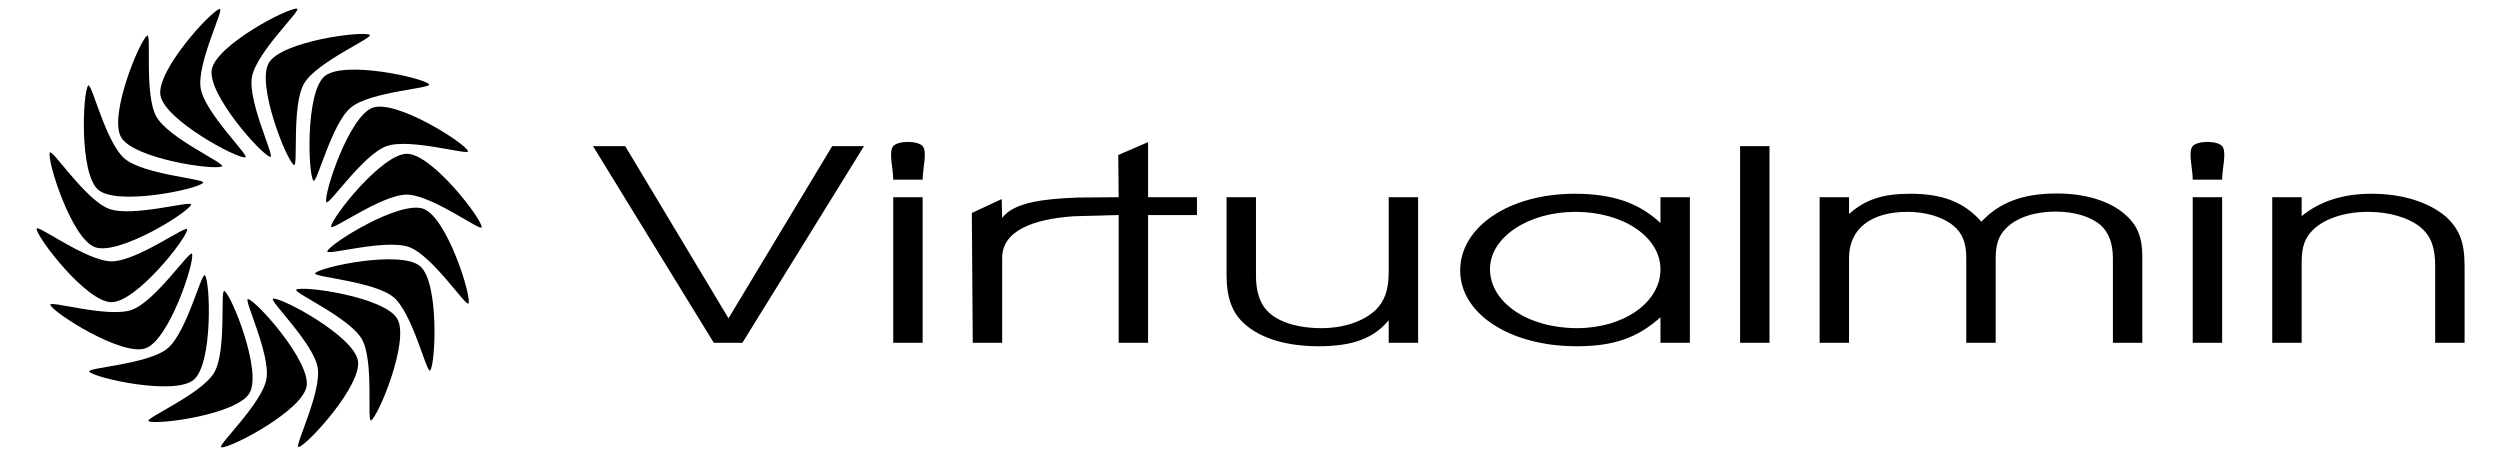
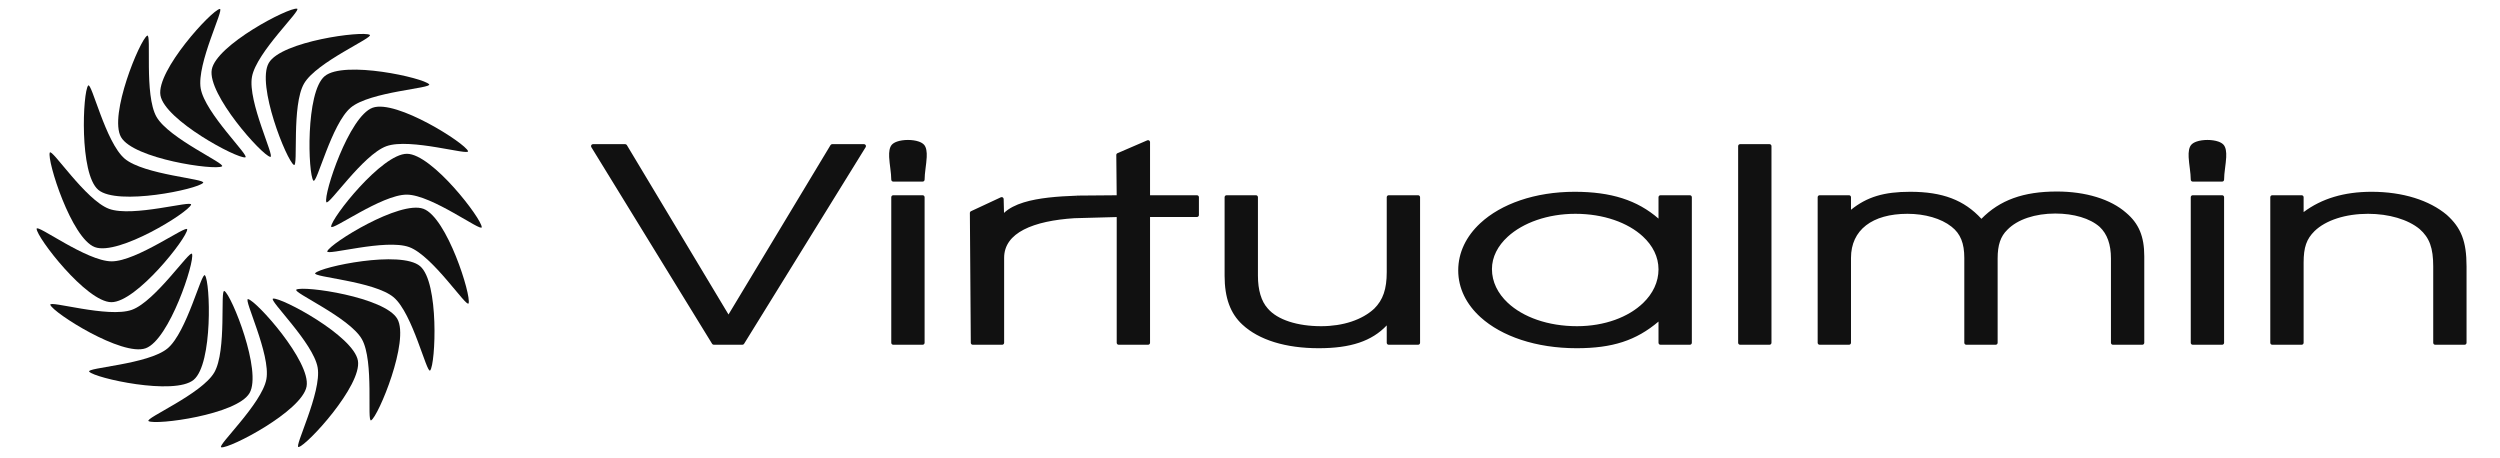
<svg xmlns="http://www.w3.org/2000/svg" width="100%" height="100%" viewBox="0 0 333 61" version="1.1" xml:space="preserve" style="fill-rule:evenodd;clip-rule:evenodd;stroke-linejoin:round;stroke-miterlimit:2;">
  <g id="g3388">
    <g id="g1146">
      <g>
-         <path id="path52016" d="M14.837,40.251c-3.341,-0.014 -9.964,-8.659 -9.959,-9.777c0.003,-0.695 6.646,4.323 9.983,4.337c3.349,0.014 10.079,-4.95 10.076,-4.254c-0.005,1.118 -6.754,9.708 -10.1,9.694Z" style="fill-rule:nonzero;" />
-         <path id="path52014" d="M54.208,20.485c3.341,0.014 9.964,8.659 9.959,9.777c-0.003,0.695 -6.646,-4.323 -9.983,-4.337c-3.349,-0.014 -10.079,4.95 -10.076,4.254c0.005,-1.118 6.754,-9.708 10.1,-9.694Z" style="fill-rule:nonzero;" />
-         <path id="path52018" d="M49.64,14.348c3.145,-1.129 12.325,4.729 12.703,5.781c0.235,0.655 -7.723,-1.789 -10.864,-0.66c-3.152,1.132 -7.779,8.098 -8.014,7.443c-0.378,-1.052 3.027,-11.433 6.175,-12.564Z" style="fill-rule:nonzero;" />
-         <path id="path52020" d="M19.405,46.388c-3.144,1.129 -12.325,-4.729 -12.703,-5.781c-0.235,-0.654 7.723,1.789 10.864,0.66c3.152,-1.132 7.779,-8.098 8.014,-7.443c0.378,1.052 -3.027,11.433 -6.175,12.564Z" style="fill-rule:nonzero;" />
-         <path id="path52022" d="M43.25,10.144c2.568,-2.137 13.198,0.228 13.913,1.088c0.445,0.534 -7.869,0.96 -10.435,3.095c-2.574,2.142 -4.539,10.27 -4.984,9.735c-0.715,-0.859 -1.066,-11.778 1.506,-13.918Z" style="fill-rule:nonzero;" />
-         <path id="path52024" d="M25.796,50.592c-2.569,2.137 -13.199,-0.228 -13.914,-1.088c-0.445,-0.534 7.869,-0.96 10.435,-3.095c2.574,-2.142 4.539,-10.27 4.984,-9.735c0.715,0.86 1.066,11.778 -1.505,13.918Z" style="fill-rule:nonzero;" />
-         <path id="path52026" d="M35.806,8.379c1.683,-2.887 12.481,-4.3 13.447,-3.737c0.6,0.35 -7.066,3.594 -8.747,6.477c-1.687,2.894 -0.754,11.204 -1.355,10.853c-0.965,-0.563 -5.03,-10.703 -3.345,-13.593Z" style="fill-rule:nonzero;" />
-         <path id="path52028" d="M33.239,52.357c-1.683,2.887 -12.481,4.3 -13.447,3.737c-0.6,-0.35 7.067,-3.594 8.747,-6.477c1.687,-2.894 0.754,-11.204 1.355,-10.853c0.965,0.563 5.03,10.703 3.345,13.593Z" style="fill-rule:nonzero;" />
-         <path id="path52030" d="M28.208,9.266c0.594,-3.288 10.257,-8.31 11.358,-8.111c0.684,0.124 -5.411,5.795 -6.004,9.079c-0.596,3.296 3.123,10.785 2.439,10.662c-1.1,-0.199 -8.388,-8.338 -7.793,-11.63Z" style="fill-rule:nonzero;" />
-         <path id="path52032" d="M40.837,51.47c-0.594,3.288 -10.257,8.31 -11.358,8.111c-0.684,-0.124 5.411,-5.794 6.005,-9.079c0.595,-3.296 -3.124,-10.785 -2.44,-10.661c1.1,0.198 8.388,8.337 7.793,11.629Z" style="fill-rule:nonzero;" />
-         <path id="path52034" d="M21.371,12.698c-0.566,-3.293 6.797,-11.316 7.899,-11.506c0.685,-0.117 -3.103,7.296 -2.537,10.585c0.568,3.3 6.625,9.066 5.939,9.184c-1.102,0.189 -10.733,-4.966 -11.301,-8.263Z" style="fill-rule:nonzero;" />
-         <path id="path52036" d="M47.674,48.038c0.566,3.292 -6.797,11.316 -7.899,11.506c-0.685,0.117 3.103,-7.296 2.537,-10.585c-0.568,-3.3 -6.625,-9.066 -5.939,-9.184c1.102,-0.19 10.733,4.966 11.301,8.263Z" style="fill-rule:nonzero;" />
-         <path id="path52038" d="M16.121,18.262c-1.658,-2.901 2.516,-12.959 3.487,-13.514c0.604,-0.345 -0.42,7.917 1.236,10.814c1.663,2.907 9.326,6.254 8.722,6.6c-0.97,0.554 -11.784,-0.996 -13.445,-3.9Z" style="fill-rule:nonzero;" />
-         <path id="path52040" d="M52.924,42.474c1.659,2.901 -2.516,12.959 -3.487,13.514c-0.604,0.345 0.42,-7.917 -1.236,-10.814c-1.663,-2.907 -9.326,-6.254 -8.722,-6.6c0.97,-0.554 11.784,0.996 13.445,3.9Z" style="fill-rule:nonzero;" />
-         <path id="path52042" d="M13.09,25.285c-2.55,-2.158 -2.067,-13.037 -1.345,-13.891c0.449,-0.53 2.313,7.583 4.86,9.739c2.557,2.163 10.903,2.687 10.453,3.219c-0.722,0.853 -11.414,3.094 -13.968,0.933Z" style="fill-rule:nonzero;" />
-         <path id="path52044" d="M55.955,35.451c2.55,2.158 2.067,13.037 1.345,13.891c-0.449,0.53 -2.313,-7.583 -4.86,-9.739c-2.557,-2.163 -10.903,-2.688 -10.453,-3.219c0.722,-0.853 11.414,-3.095 13.968,-0.933Z" style="fill-rule:nonzero;" />
-         <path id="path52046" d="M12.644,32.922c-3.134,-1.155 -6.402,-11.544 -6.014,-12.593c0.24,-0.652 4.766,6.335 7.897,7.489c3.143,1.159 11.164,-1.203 10.924,-0.551c-0.387,1.049 -9.668,6.812 -12.807,5.655Z" style="fill-rule:nonzero;" />
-         <path id="path52048" d="M56.401,27.814c3.134,1.155 6.402,11.544 6.014,12.593c-0.24,0.652 -4.766,-6.335 -7.897,-7.489c-3.143,-1.159 -11.164,1.203 -10.924,0.55c0.387,-1.048 9.668,-6.812 12.807,-5.654Z" style="fill-rule:nonzero;" />
+         <path id="path52016" d="M14.837,40.251c-3.341,-0.014 -9.964,-8.659 -9.959,-9.777c0.003,-0.695 6.646,4.323 9.983,4.337c3.349,0.014 10.079,-4.95 10.076,-4.254c-0.005,1.118 -6.754,9.708 -10.1,9.694Z" style="fill:#111;fill-rule:nonzero;" />
+         <path id="path52014" d="M54.208,20.485c3.341,0.014 9.964,8.659 9.959,9.777c-0.003,0.695 -6.646,-4.323 -9.983,-4.337c-3.349,-0.014 -10.079,4.95 -10.076,4.254c0.005,-1.118 6.754,-9.708 10.1,-9.694Z" style="fill:#111;fill-rule:nonzero;" />
+         <path id="path52018" d="M49.64,14.348c3.145,-1.129 12.325,4.729 12.703,5.781c0.235,0.655 -7.723,-1.789 -10.864,-0.66c-3.152,1.132 -7.779,8.098 -8.014,7.443c-0.378,-1.052 3.027,-11.433 6.175,-12.564Z" style="fill:#111;fill-rule:nonzero;" />
+         <path id="path52020" d="M19.405,46.388c-3.144,1.129 -12.325,-4.729 -12.703,-5.781c-0.235,-0.654 7.723,1.789 10.864,0.66c3.152,-1.132 7.779,-8.098 8.014,-7.443c0.378,1.052 -3.027,11.433 -6.175,12.564Z" style="fill:#111;fill-rule:nonzero;" />
+         <path id="path52022" d="M43.25,10.144c2.568,-2.137 13.198,0.228 13.913,1.088c0.445,0.534 -7.869,0.96 -10.435,3.095c-2.574,2.142 -4.539,10.27 -4.984,9.735c-0.715,-0.859 -1.066,-11.778 1.506,-13.918Z" style="fill:#111;fill-rule:nonzero;" />
+         <path id="path52024" d="M25.796,50.592c-2.569,2.137 -13.199,-0.228 -13.914,-1.088c-0.445,-0.534 7.869,-0.96 10.435,-3.095c2.574,-2.142 4.539,-10.27 4.984,-9.735c0.715,0.86 1.066,11.778 -1.505,13.918Z" style="fill:#111;fill-rule:nonzero;" />
+         <path id="path52026" d="M35.806,8.379c1.683,-2.887 12.481,-4.3 13.447,-3.737c0.6,0.35 -7.066,3.594 -8.747,6.477c-1.687,2.894 -0.754,11.204 -1.355,10.853c-0.965,-0.563 -5.03,-10.703 -3.345,-13.593Z" style="fill:#111;fill-rule:nonzero;" />
+         <path id="path52028" d="M33.239,52.357c-1.683,2.887 -12.481,4.3 -13.447,3.737c-0.6,-0.35 7.067,-3.594 8.747,-6.477c1.687,-2.894 0.754,-11.204 1.355,-10.853c0.965,0.563 5.03,10.703 3.345,13.593Z" style="fill:#111;fill-rule:nonzero;" />
+         <path id="path52030" d="M28.208,9.266c0.594,-3.288 10.257,-8.31 11.358,-8.111c0.684,0.124 -5.411,5.795 -6.004,9.079c-0.596,3.296 3.123,10.785 2.439,10.662c-1.1,-0.199 -8.388,-8.338 -7.793,-11.63Z" style="fill:#111;fill-rule:nonzero;" />
+         <path id="path52032" d="M40.837,51.47c-0.594,3.288 -10.257,8.31 -11.358,8.111c-0.684,-0.124 5.411,-5.794 6.005,-9.079c0.595,-3.296 -3.124,-10.785 -2.44,-10.661c1.1,0.198 8.388,8.337 7.793,11.629Z" style="fill:#111;fill-rule:nonzero;" />
+         <path id="path52034" d="M21.371,12.698c-0.566,-3.293 6.797,-11.316 7.899,-11.506c0.685,-0.117 -3.103,7.296 -2.537,10.585c0.568,3.3 6.625,9.066 5.939,9.184c-1.102,0.189 -10.733,-4.966 -11.301,-8.263Z" style="fill:#111;fill-rule:nonzero;" />
+         <path id="path52036" d="M47.674,48.038c0.566,3.292 -6.797,11.316 -7.899,11.506c-0.685,0.117 3.103,-7.296 2.537,-10.585c-0.568,-3.3 -6.625,-9.066 -5.939,-9.184c1.102,-0.19 10.733,4.966 11.301,8.263Z" style="fill:#111;fill-rule:nonzero;" />
+         <path id="path52038" d="M16.121,18.262c-1.658,-2.901 2.516,-12.959 3.487,-13.514c0.604,-0.345 -0.42,7.917 1.236,10.814c1.663,2.907 9.326,6.254 8.722,6.6c-0.97,0.554 -11.784,-0.996 -13.445,-3.9Z" style="fill:#111;fill-rule:nonzero;" />
+         <path id="path52040" d="M52.924,42.474c1.659,2.901 -2.516,12.959 -3.487,13.514c-0.604,0.345 0.42,-7.917 -1.236,-10.814c-1.663,-2.907 -9.326,-6.254 -8.722,-6.6c0.97,-0.554 11.784,0.996 13.445,3.9Z" style="fill:#111;fill-rule:nonzero;" />
+         <path id="path52042" d="M13.09,25.285c-2.55,-2.158 -2.067,-13.037 -1.345,-13.891c0.449,-0.53 2.313,7.583 4.86,9.739c2.557,2.163 10.903,2.687 10.453,3.219c-0.722,0.853 -11.414,3.094 -13.968,0.933Z" style="fill:#111;fill-rule:nonzero;" />
+         <path id="path52044" d="M55.955,35.451c2.55,2.158 2.067,13.037 1.345,13.891c-0.449,0.53 -2.313,-7.583 -4.86,-9.739c-2.557,-2.163 -10.903,-2.688 -10.453,-3.219c0.722,-0.853 11.414,-3.095 13.968,-0.933Z" style="fill:#111;fill-rule:nonzero;" />
+         <path id="path52046" d="M12.644,32.922c-3.134,-1.155 -6.402,-11.544 -6.014,-12.593c0.24,-0.652 4.766,6.335 7.897,7.489c3.143,1.159 11.164,-1.203 10.924,-0.551c-0.387,1.049 -9.668,6.812 -12.807,5.655Z" style="fill:#111;fill-rule:nonzero;" />
+         <path id="path52048" d="M56.401,27.814c3.134,1.155 6.402,11.544 6.014,12.593c-0.24,0.652 -4.766,-6.335 -7.897,-7.489c-3.143,-1.159 -11.164,1.203 -10.924,0.55c0.387,-1.048 9.668,-6.812 12.807,-5.654Z" style="fill:#111;fill-rule:nonzero;" />
      </g>
-       <path id="path52070" d="M95.077,45.66l3.811,0l16.198,-26.199l-4.235,-0l-13.815,22.937l-13.763,-22.937l-4.288,-0l16.092,26.199m23.902,0l3.917,0l-0,-19.392l-3.917,-0l-0,19.392m-0,-21.732l3.917,-0c-0,-1.489 0.652,-3.723 -0,-4.467c-0.653,-0.745 -3.265,-0.745 -3.917,-0c-0.653,0.744 -0,2.978 -0,4.467m10.592,21.732l3.917,0l0,-11.309c0,-3.616 4.147,-5.193 9.599,-5.547l0.395,-2.481c-4.182,0.142 -8.458,0.583 -9.994,2.71l-0.061,-2.519l-3.979,1.854l0.123,17.292m19.436,0l3.917,0l0,-17.017l6.511,0l0,-2.375l-6.511,-0l0,-7.338l-3.972,1.714l0.055,5.624l-5.583,0.046l-0.337,2.49l5.92,-0.161l0,17.017m39.885,-19.392l-3.917,-0l0,9.962c0,2.375 -0.529,3.864 -1.747,5.069c-1.641,1.525 -4.234,2.411 -7.251,2.411c-3.229,0 -5.982,-0.886 -7.305,-2.446c-0.9,-0.993 -1.377,-2.553 -1.377,-4.538l0,-10.458l-3.917,-0l0,10.458c0,2.872 0.741,4.893 2.277,6.311c2.17,2.02 5.663,3.084 10.004,3.084c4.499,-0 7.358,-1.064 9.316,-3.474l0,3.013l3.917,0l0,-19.392m36.2,-0l-3.917,-0l-0,3.439c-2.859,-2.695 -6.405,-3.9 -11.434,-3.9c-8.681,-0 -15.245,4.396 -15.245,10.21c0,5.779 6.617,10.104 15.51,10.104c4.922,-0 8.098,-1.099 11.169,-3.864l-0,3.403l3.917,0l-0,-19.392m-15.245,1.95c6.352,-0 11.328,3.332 11.328,7.657c-0,4.396 -4.87,7.835 -11.116,7.835c-6.564,0 -11.593,-3.439 -11.593,-7.87c0,-4.219 5.082,-7.622 11.381,-7.622m21.934,17.442l3.917,0l0,-26.199l-3.917,-0l0,26.199m10.593,0l3.917,0l0,-11.309c0,-3.864 2.912,-6.133 7.782,-6.133c2.382,-0 4.605,0.638 6.034,1.772c1.27,0.993 1.8,2.34 1.8,4.361l-0,11.309l3.917,0l-0,-11.238c-0,-1.879 0.423,-3.085 1.376,-4.006c1.376,-1.418 3.811,-2.234 6.564,-2.234c2.541,0 4.764,0.674 6.087,1.844c1.059,0.992 1.588,2.446 1.588,4.396l0,11.238l3.917,0l0,-11.522c0,-2.552 -0.688,-4.219 -2.329,-5.601c-2.011,-1.773 -5.293,-2.766 -9.052,-2.766c-4.499,0 -7.622,1.17 -10.057,3.758c-2.276,-2.588 -5.134,-3.722 -9.475,-3.722c-3.652,-0 -5.929,0.744 -8.152,2.694l0,-2.233l-3.917,-0l0,19.392m49.697,0l3.917,0l-0,-19.392l-3.917,-0l-0,19.392m-0,-21.732l3.917,-0c-0,-1.489 0.653,-3.723 -0,-4.467c-0.653,-0.745 -3.265,-0.745 -3.917,-0c-0.653,0.744 -0,2.978 -0,4.467m10.592,21.732l3.918,0l-0,-10.671c-0,-2.163 0.423,-3.297 1.535,-4.396c1.535,-1.489 4.234,-2.375 7.304,-2.375c2.859,-0 5.453,0.78 7.041,2.091c1.376,1.206 1.905,2.624 1.905,5.176l0,10.175l3.917,0l0,-10.175c0,-3.261 -0.688,-4.998 -2.541,-6.665c-2.276,-1.914 -5.769,-3.013 -9.845,-3.013c-3.811,-0 -6.882,0.992 -9.316,2.978l-0,-2.517l-3.918,-0l0,19.392" style="fill-rule:nonzero;" />
+       <path d="M143.423,26.325l-0.001,-0.272l5.321,-0.044l-0.052,-5.362c-0.001,-0.105 0.061,-0.201 0.158,-0.243l3.972,-1.714c0.08,-0.035 0.173,-0.027 0.247,0.021c0.073,0.049 0.117,0.131 0.117,0.219l0,7.077l6.25,-0c0.144,-0 0.261,0.116 0.261,0.261l0,2.375c0,0.144 -0.117,0.261 -0.261,0.261l-6.25,0l0,16.756c0,0.144 -0.116,0.261 -0.261,0.261l-3.917,0c-0.144,0 -0.261,-0.117 -0.261,-0.261l-0,-16.749l-5.647,0.154c-2.682,0.174 -5.045,0.645 -6.736,1.521c-1.622,0.841 -2.613,2.058 -2.613,3.765l-0,11.309c-0,0.144 -0.117,0.261 -0.262,0.261l-3.917,0c-0.143,0 -0.26,-0.116 -0.261,-0.259l-0.123,-17.292c-0.001,-0.102 0.058,-0.195 0.151,-0.238l3.978,-1.854c0.08,-0.038 0.174,-0.032 0.248,0.014c0.075,0.047 0.122,0.128 0.124,0.216l0.046,1.852c0.649,-0.616 1.556,-1.071 2.636,-1.403c1.971,-0.606 4.522,-0.806 7.044,-0.893l0.004,0.261c0.002,-0 0.003,-0 0.005,-0Zm-48.569,19.472l-16.091,-26.199c-0.05,-0.081 -0.052,-0.182 -0.006,-0.265c0.046,-0.082 0.134,-0.133 0.228,-0.133l4.288,-0c0.092,-0 0.177,0.048 0.224,0.127l13.539,22.564l13.591,-22.565c0.048,-0.078 0.133,-0.126 0.224,-0.126l4.235,-0c0.095,-0 0.182,0.051 0.228,0.134c0.046,0.082 0.044,0.184 -0.006,0.264l-16.198,26.199c-0.047,0.077 -0.131,0.124 -0.222,0.124l-3.811,0c-0.091,0 -0.175,-0.047 -0.223,-0.124Zm23.863,-0.137l0,-19.392c0,-0.145 0.117,-0.261 0.262,-0.261l3.917,-0c0.144,-0 0.261,0.116 0.261,0.261l-0,19.392c-0,0.144 -0.117,0.261 -0.261,0.261l-3.917,0c-0.145,0 -0.262,-0.117 -0.262,-0.261Zm0,-21.732c0,-0.89 -0.235,-2.046 -0.281,-2.989c-0.036,-0.713 0.051,-1.314 0.346,-1.65c0.156,-0.178 0.401,-0.326 0.706,-0.432c0.408,-0.143 0.928,-0.216 1.449,-0.216c0.521,0 1.041,0.073 1.449,0.216c0.305,0.106 0.55,0.254 0.706,0.432c0.295,0.336 0.382,0.937 0.346,1.65c-0.046,0.943 -0.281,2.099 -0.281,2.989c-0,0.144 -0.117,0.261 -0.261,0.261l-3.917,0c-0.145,0 -0.262,-0.117 -0.262,-0.261Zm70.436,2.34l0,19.392c0,0.144 -0.116,0.261 -0.261,0.261l-3.917,0c-0.144,0 -0.261,-0.117 -0.261,-0.261l-0,-2.319c-1.983,2.094 -4.798,3.041 -9.055,3.041c-4.419,0 -7.972,-1.097 -10.182,-3.154c-1.583,-1.462 -2.36,-3.541 -2.36,-6.502l0,-10.458c0,-0.145 0.117,-0.261 0.261,-0.261l3.917,-0c0.145,-0 0.262,0.116 0.262,0.261l-0,10.458c-0,1.907 0.444,3.409 1.308,4.363l0.006,0.006c1.286,1.516 3.968,2.354 7.106,2.354c2.94,-0 5.471,-0.853 7.071,-2.338c1.169,-1.16 1.666,-2.597 1.666,-4.881l0,-9.962c0,-0.145 0.117,-0.261 0.261,-0.261l3.917,-0c0.145,-0 0.261,0.116 0.261,0.261Zm36.2,-0l-0,19.392c-0,0.144 -0.117,0.261 -0.261,0.261l-3.917,0c-0.145,0 -0.262,-0.117 -0.262,-0.261l0,-2.828c-2.986,2.53 -6.139,3.55 -10.907,3.55c-5.411,0 -9.988,-1.589 -12.787,-4.118c-1.897,-1.715 -2.984,-3.862 -2.984,-6.247c-0,-2.398 1.078,-4.564 2.95,-6.297c2.763,-2.559 7.271,-4.174 12.556,-4.174c4.853,-0 8.345,1.113 11.172,3.572l0,-2.85c0,-0.145 0.117,-0.261 0.262,-0.261l3.917,-0c0.144,-0 0.261,0.116 0.261,0.261Zm-15.506,2.211c-3.706,-0 -6.985,1.193 -9.013,3.048c-1.321,1.208 -2.107,2.696 -2.107,4.313c0,1.701 0.778,3.248 2.108,4.494c2.038,1.91 5.361,3.115 9.224,3.115c3.67,-0 6.859,-1.204 8.82,-3.104c1.282,-1.242 2.034,-2.781 2.034,-4.47c0,-1.658 -0.768,-3.162 -2.074,-4.372c-2.003,-1.857 -5.256,-3.024 -8.992,-3.024Zm21.673,17.181l0,-26.199c0,-0.144 0.117,-0.261 0.261,-0.261l3.917,-0c0.145,-0 0.262,0.117 0.262,0.261l-0,26.199c-0,0.144 -0.117,0.261 -0.262,0.261l-3.917,0c-0.144,0 -0.261,-0.117 -0.261,-0.261Zm10.593,0l0,-19.392c0,-0.145 0.117,-0.261 0.261,-0.261l3.917,-0c0.145,-0 0.261,0.116 0.261,0.261l0.001,1.672c2.138,-1.721 4.396,-2.394 7.89,-2.394c4.312,-0 7.188,1.106 9.481,3.6c2.453,-2.496 5.586,-3.636 10.051,-3.636c3.83,0 7.172,1.023 9.222,2.829c1.699,1.432 2.42,3.155 2.42,5.799l0,11.522c0,0.144 -0.117,0.261 -0.261,0.261l-3.917,0c-0.144,0 -0.261,-0.117 -0.261,-0.261l-0,-11.238c-0,-1.862 -0.493,-3.255 -1.503,-4.203c-1.285,-1.135 -3.446,-1.776 -5.911,-1.776c-2.672,0 -5.041,0.778 -6.377,2.155l-0.005,0.005c-0.907,0.878 -1.297,2.03 -1.297,3.819l-0,11.238c-0,0.144 -0.117,0.261 -0.261,0.261l-3.917,0c-0.145,0 -0.262,-0.117 -0.262,-0.261l0,-11.309c0,-1.923 -0.49,-3.21 -1.699,-4.155l-0.001,-0.001c-1.391,-1.104 -3.556,-1.716 -5.872,-1.716c-4.69,-0 -7.521,2.151 -7.521,5.872l0,11.309c0,0.144 -0.116,0.261 -0.261,0.261l-3.917,0c-0.144,0 -0.261,-0.117 -0.261,-0.261Zm49.696,0l0,-19.392c0,-0.145 0.117,-0.261 0.262,-0.261l3.917,-0c0.144,-0 0.261,0.116 0.261,0.261l-0,19.392c-0,0.144 -0.117,0.261 -0.261,0.261l-3.917,0c-0.145,0 -0.262,-0.117 -0.262,-0.261Zm0,-21.732c0,-0.89 -0.234,-2.046 -0.281,-2.989c-0.036,-0.713 0.051,-1.314 0.346,-1.65c0.156,-0.178 0.401,-0.326 0.706,-0.432c0.408,-0.143 0.928,-0.216 1.449,-0.216c0.521,0 1.041,0.073 1.449,0.216c0.305,0.106 0.55,0.254 0.706,0.432c0.295,0.336 0.382,0.937 0.347,1.65c-0.047,0.943 -0.282,2.099 -0.282,2.989c-0,0.144 -0.117,0.261 -0.261,0.261l-3.917,0c-0.145,0 -0.262,-0.117 -0.262,-0.261Zm10.593,21.732l0,-19.392c0,-0.145 0.117,-0.261 0.261,-0.261l3.918,-0c0.144,-0 0.261,0.116 0.261,0.261l-0,1.981c2.407,-1.799 5.395,-2.703 9.055,-2.703c4.146,-0 7.698,1.127 10.014,3.074l0.006,0.006c1.908,1.716 2.627,3.501 2.627,6.859l0,10.175c0,0.144 -0.117,0.261 -0.261,0.261l-3.917,0c-0.144,0 -0.261,-0.117 -0.261,-0.261l-0,-10.175c-0,-2.451 -0.493,-3.819 -1.814,-4.977c-1.55,-1.279 -4.083,-2.029 -6.871,-2.029c-2.991,-0 -5.626,0.85 -7.122,2.301c-1.063,1.051 -1.456,2.14 -1.456,4.209l-0,10.671c-0,0.144 -0.117,0.261 -0.261,0.261l-3.918,0c-0.144,0 -0.261,-0.117 -0.261,-0.261Z" style="fill:#111;" />
    </g>
  </g>
</svg>
